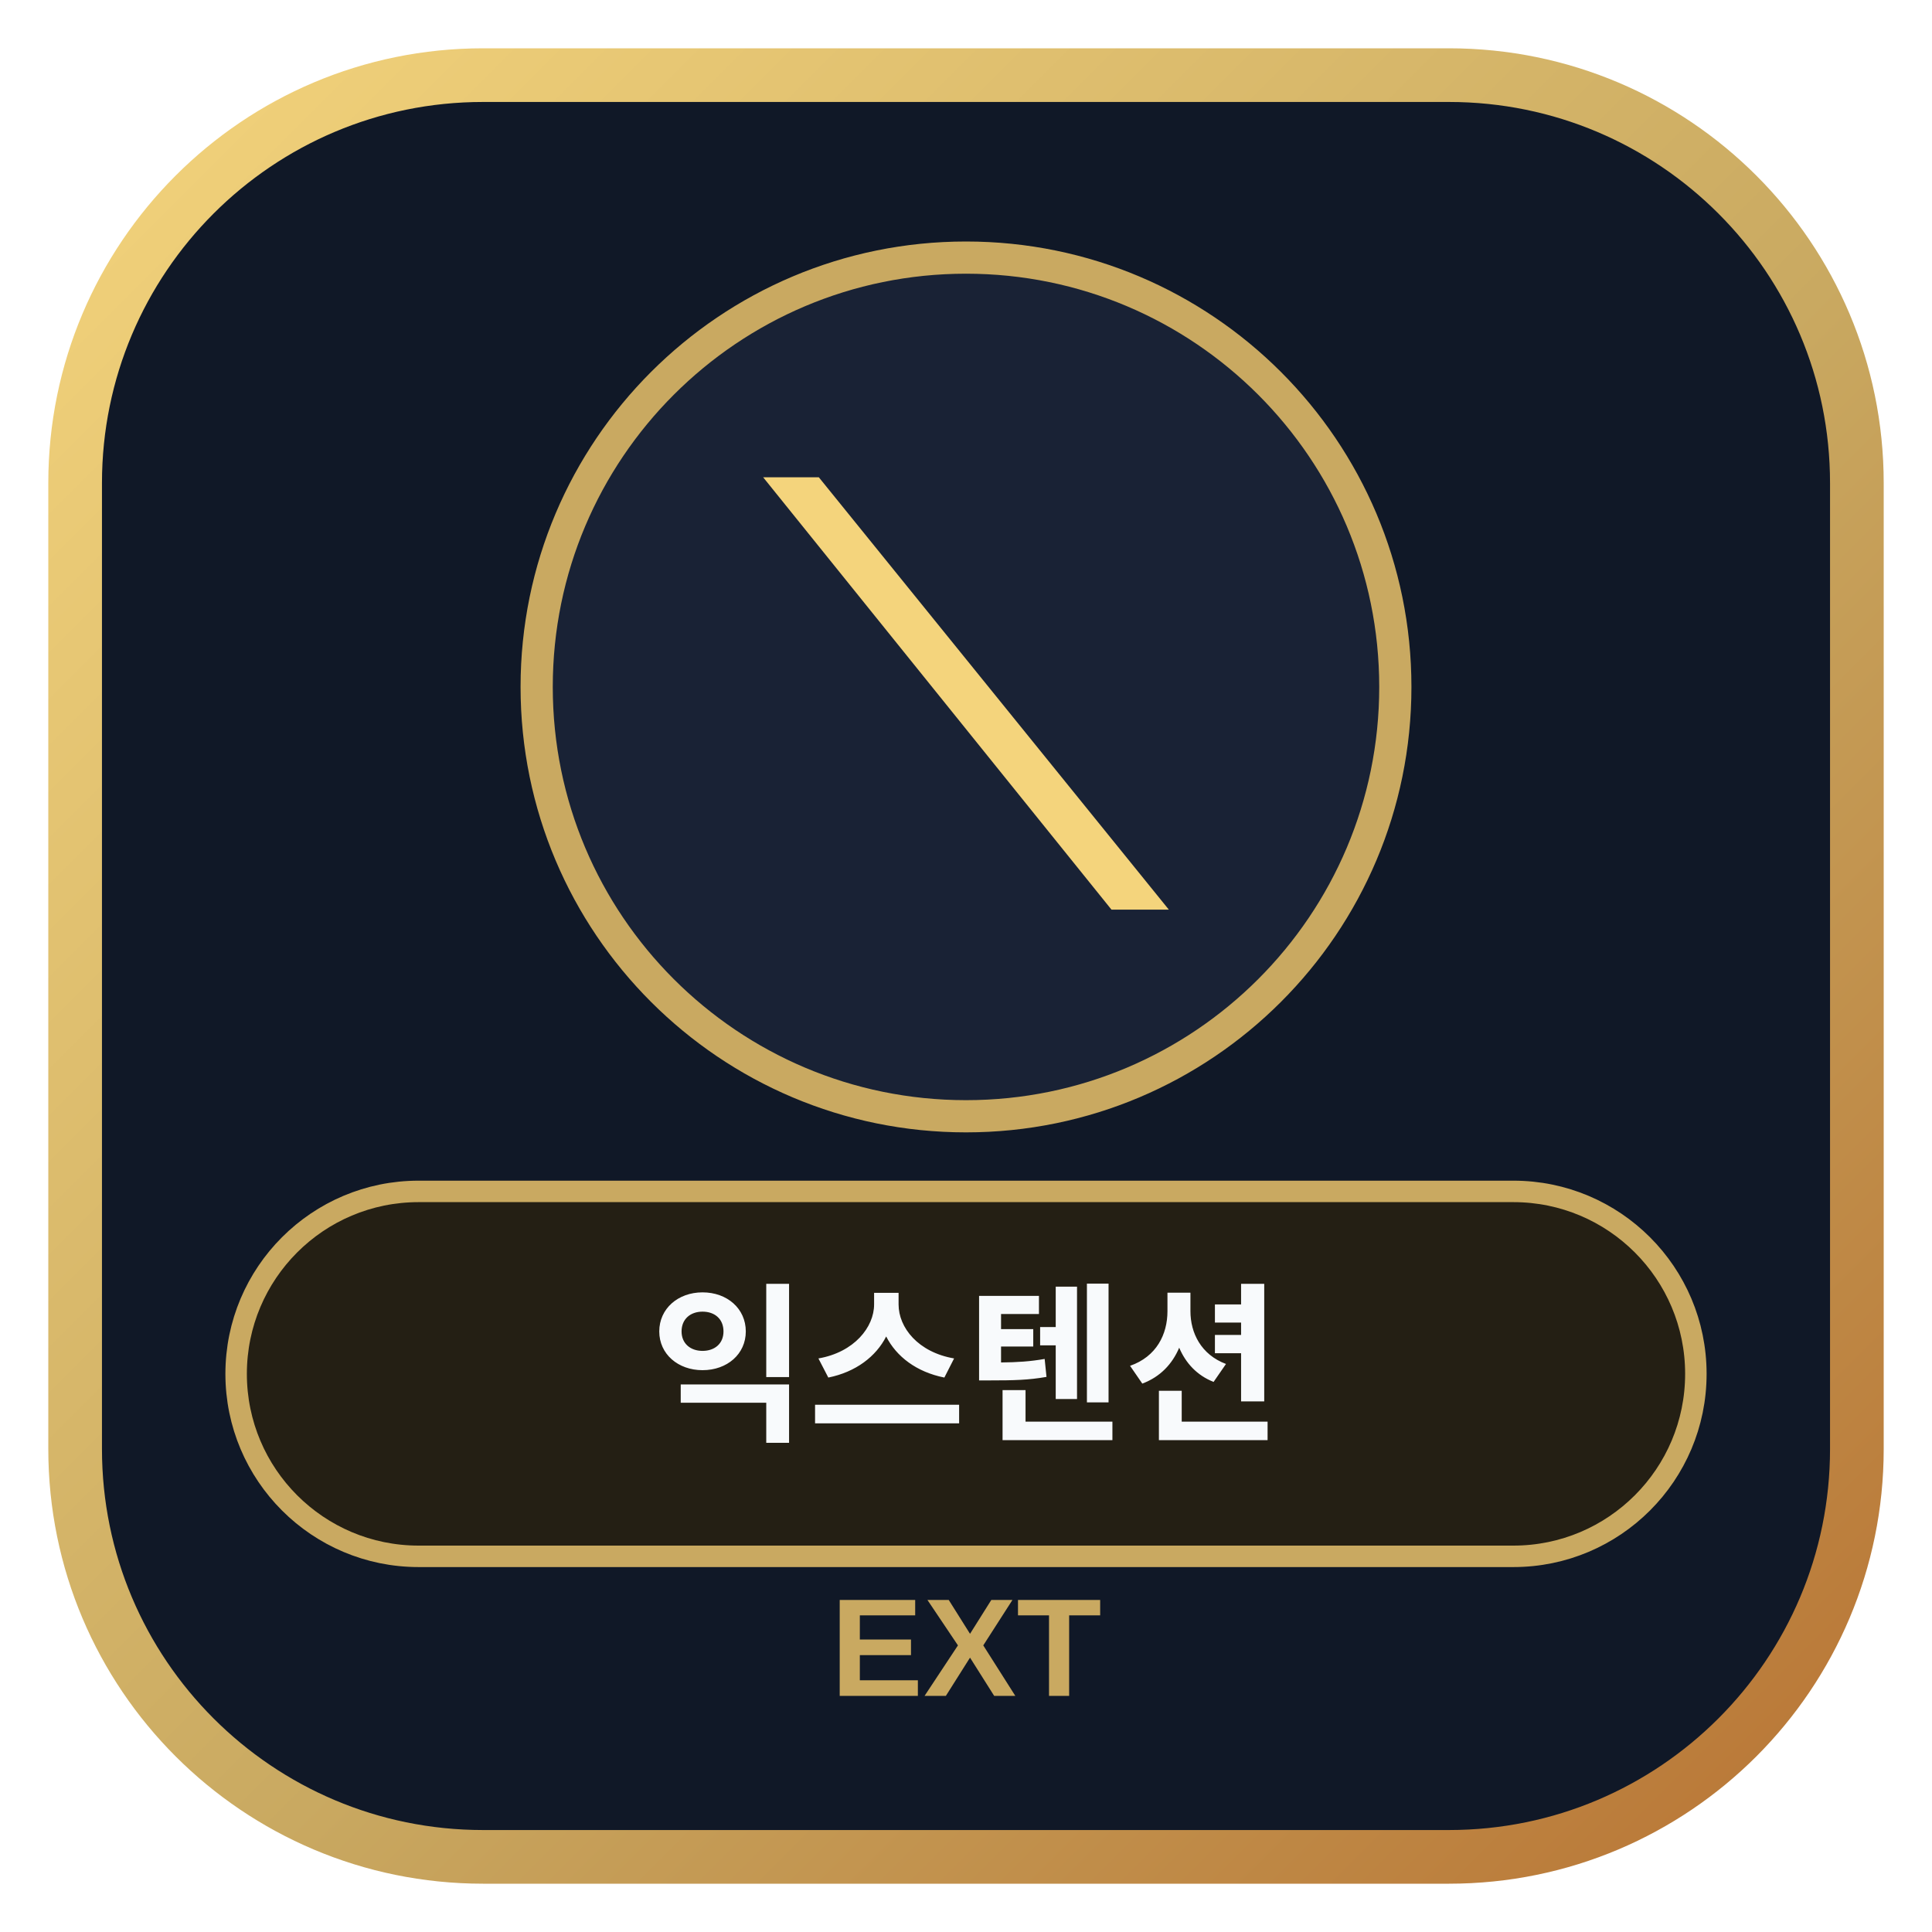
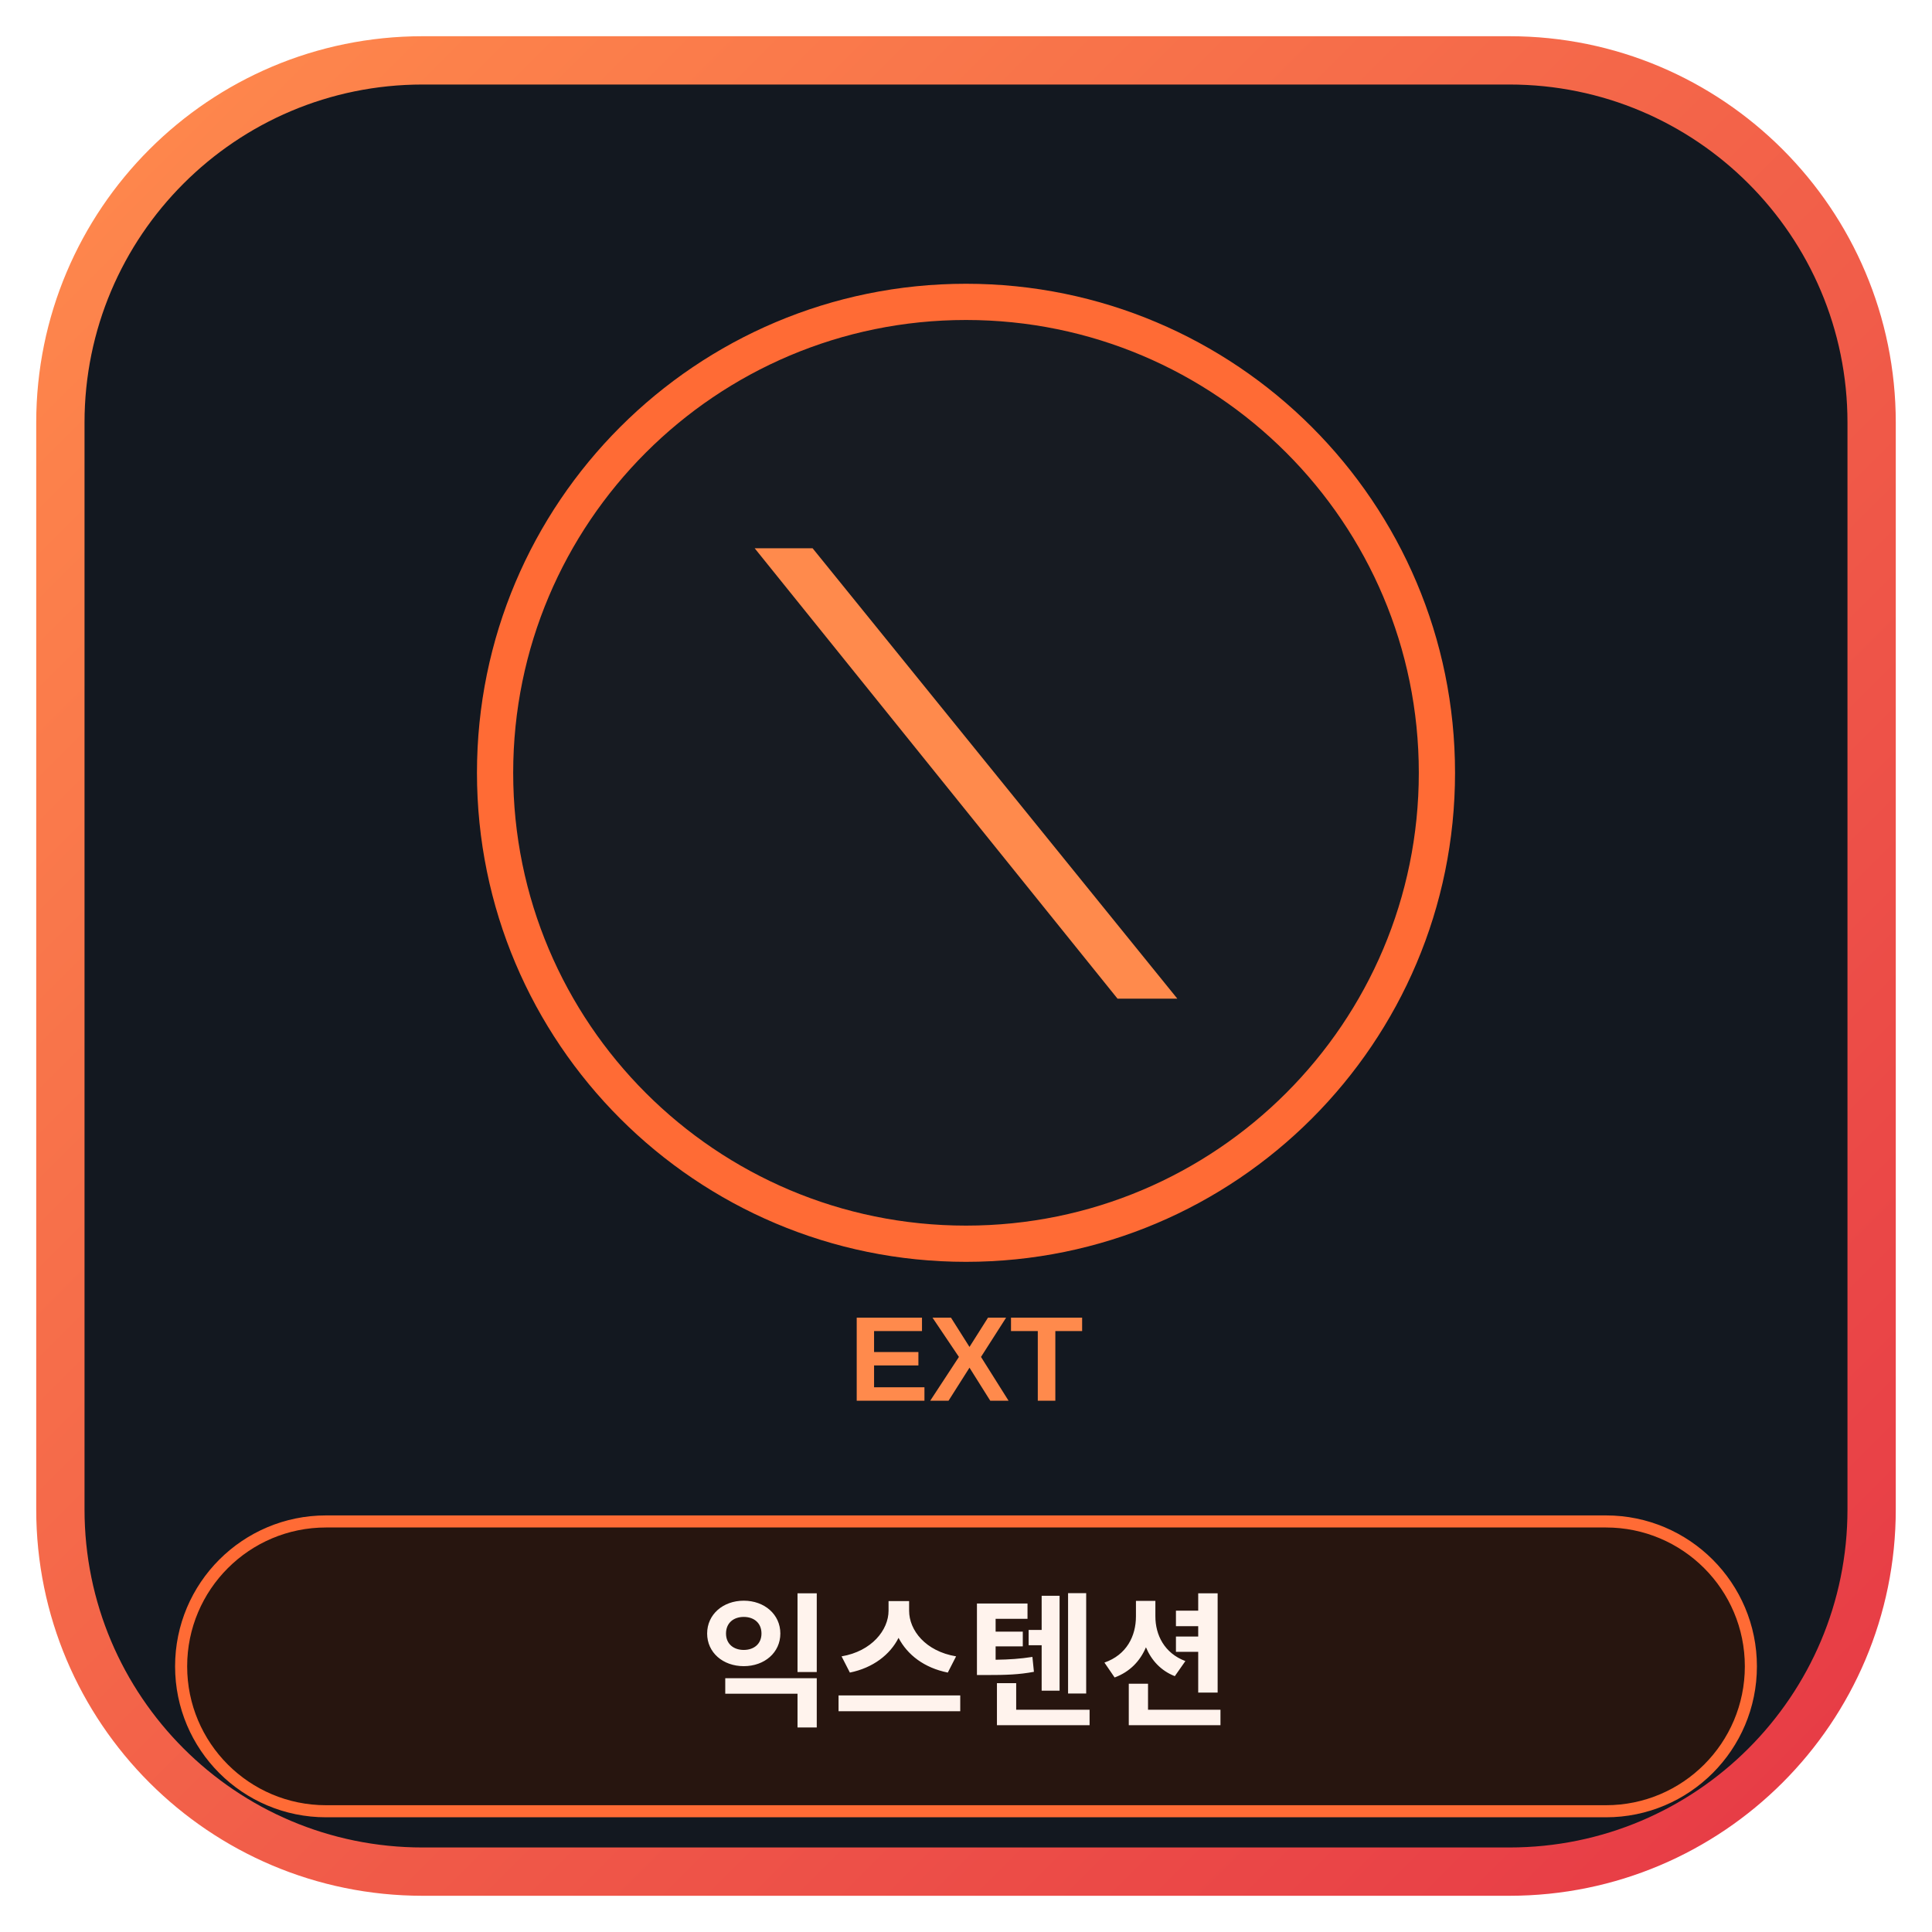
- <svg xmlns="http://www.w3.org/2000/svg" viewBox="0 0 180 180" role="img" aria-label="익스텐션">
+ <svg xmlns="http://www.w3.org/2000/svg" viewBox="0 0 160 160" role="img" aria-label="익스텐션">
  <defs>
-     <linearGradient id="gold" x1="0" x2="1" y1="0" y2="1">
-       <stop offset="0" stop-color="#F4D47C" />
-       <stop offset=".55" stop-color="#C9A961" />
-       <stop offset="1" stop-color="#B87333" />
+     <linearGradient id="g" x1="0" y1="0" x2="1" y2="1">
+       <stop stop-color="#FF8A4C" />
+       <stop offset="1" stop-color="#E63946" />
    </linearGradient>
  </defs>
-   <rect x="7" y="7" width="166" height="166" rx="38" fill="#101827" stroke="url(#gold)" stroke-width="5" />
-   <circle cx="90" cy="64" r="40" fill="#192235" stroke="#C9A961" stroke-width="3" />
-   <text x="90" y="84" text-anchor="middle" fill="#F4D47C" font-size="54" font-family="Arial" font-weight="900">⟍</text>
-   <rect x="22" y="111" width="136" height="34" rx="17" fill="#241f14" stroke="#C9A961" stroke-width="2" />
-   <text x="90" y="133" text-anchor="middle" fill="#F8FAFC" font-size="16" font-family="Arial" font-weight="900">익스텐션</text>
-   <text x="90" y="158" text-anchor="middle" fill="#C9A961" font-size="13" font-family="Arial" font-weight="900">EXT</text>
+   <rect x="5" y="5" width="150" height="150" rx="30" fill="#131820" stroke="url(#g)" stroke-width="4" />
+   <circle cx="80" cy="64" r="39" fill="#171B22" stroke="#FF6B35" stroke-width="3" />
+   <text x="80" y="82" text-anchor="middle" fill="#FF8A4C" font-size="50" font-family="Arial,sans-serif" font-weight="900">⟍</text>
+   <rect x="15" y="126" width="130" height="24" rx="12" fill="#27150F" stroke="#FF6B35" />
+   <text x="80" y="142" text-anchor="middle" fill="#FFF3ED" font-size="12" font-family="Arial,sans-serif" font-weight="800">익스텐션</text>
+   <text x="80" y="116" text-anchor="middle" fill="#FF8A4C" font-size="10" font-family="Arial,sans-serif" font-weight="800">EXT</text>
</svg>
